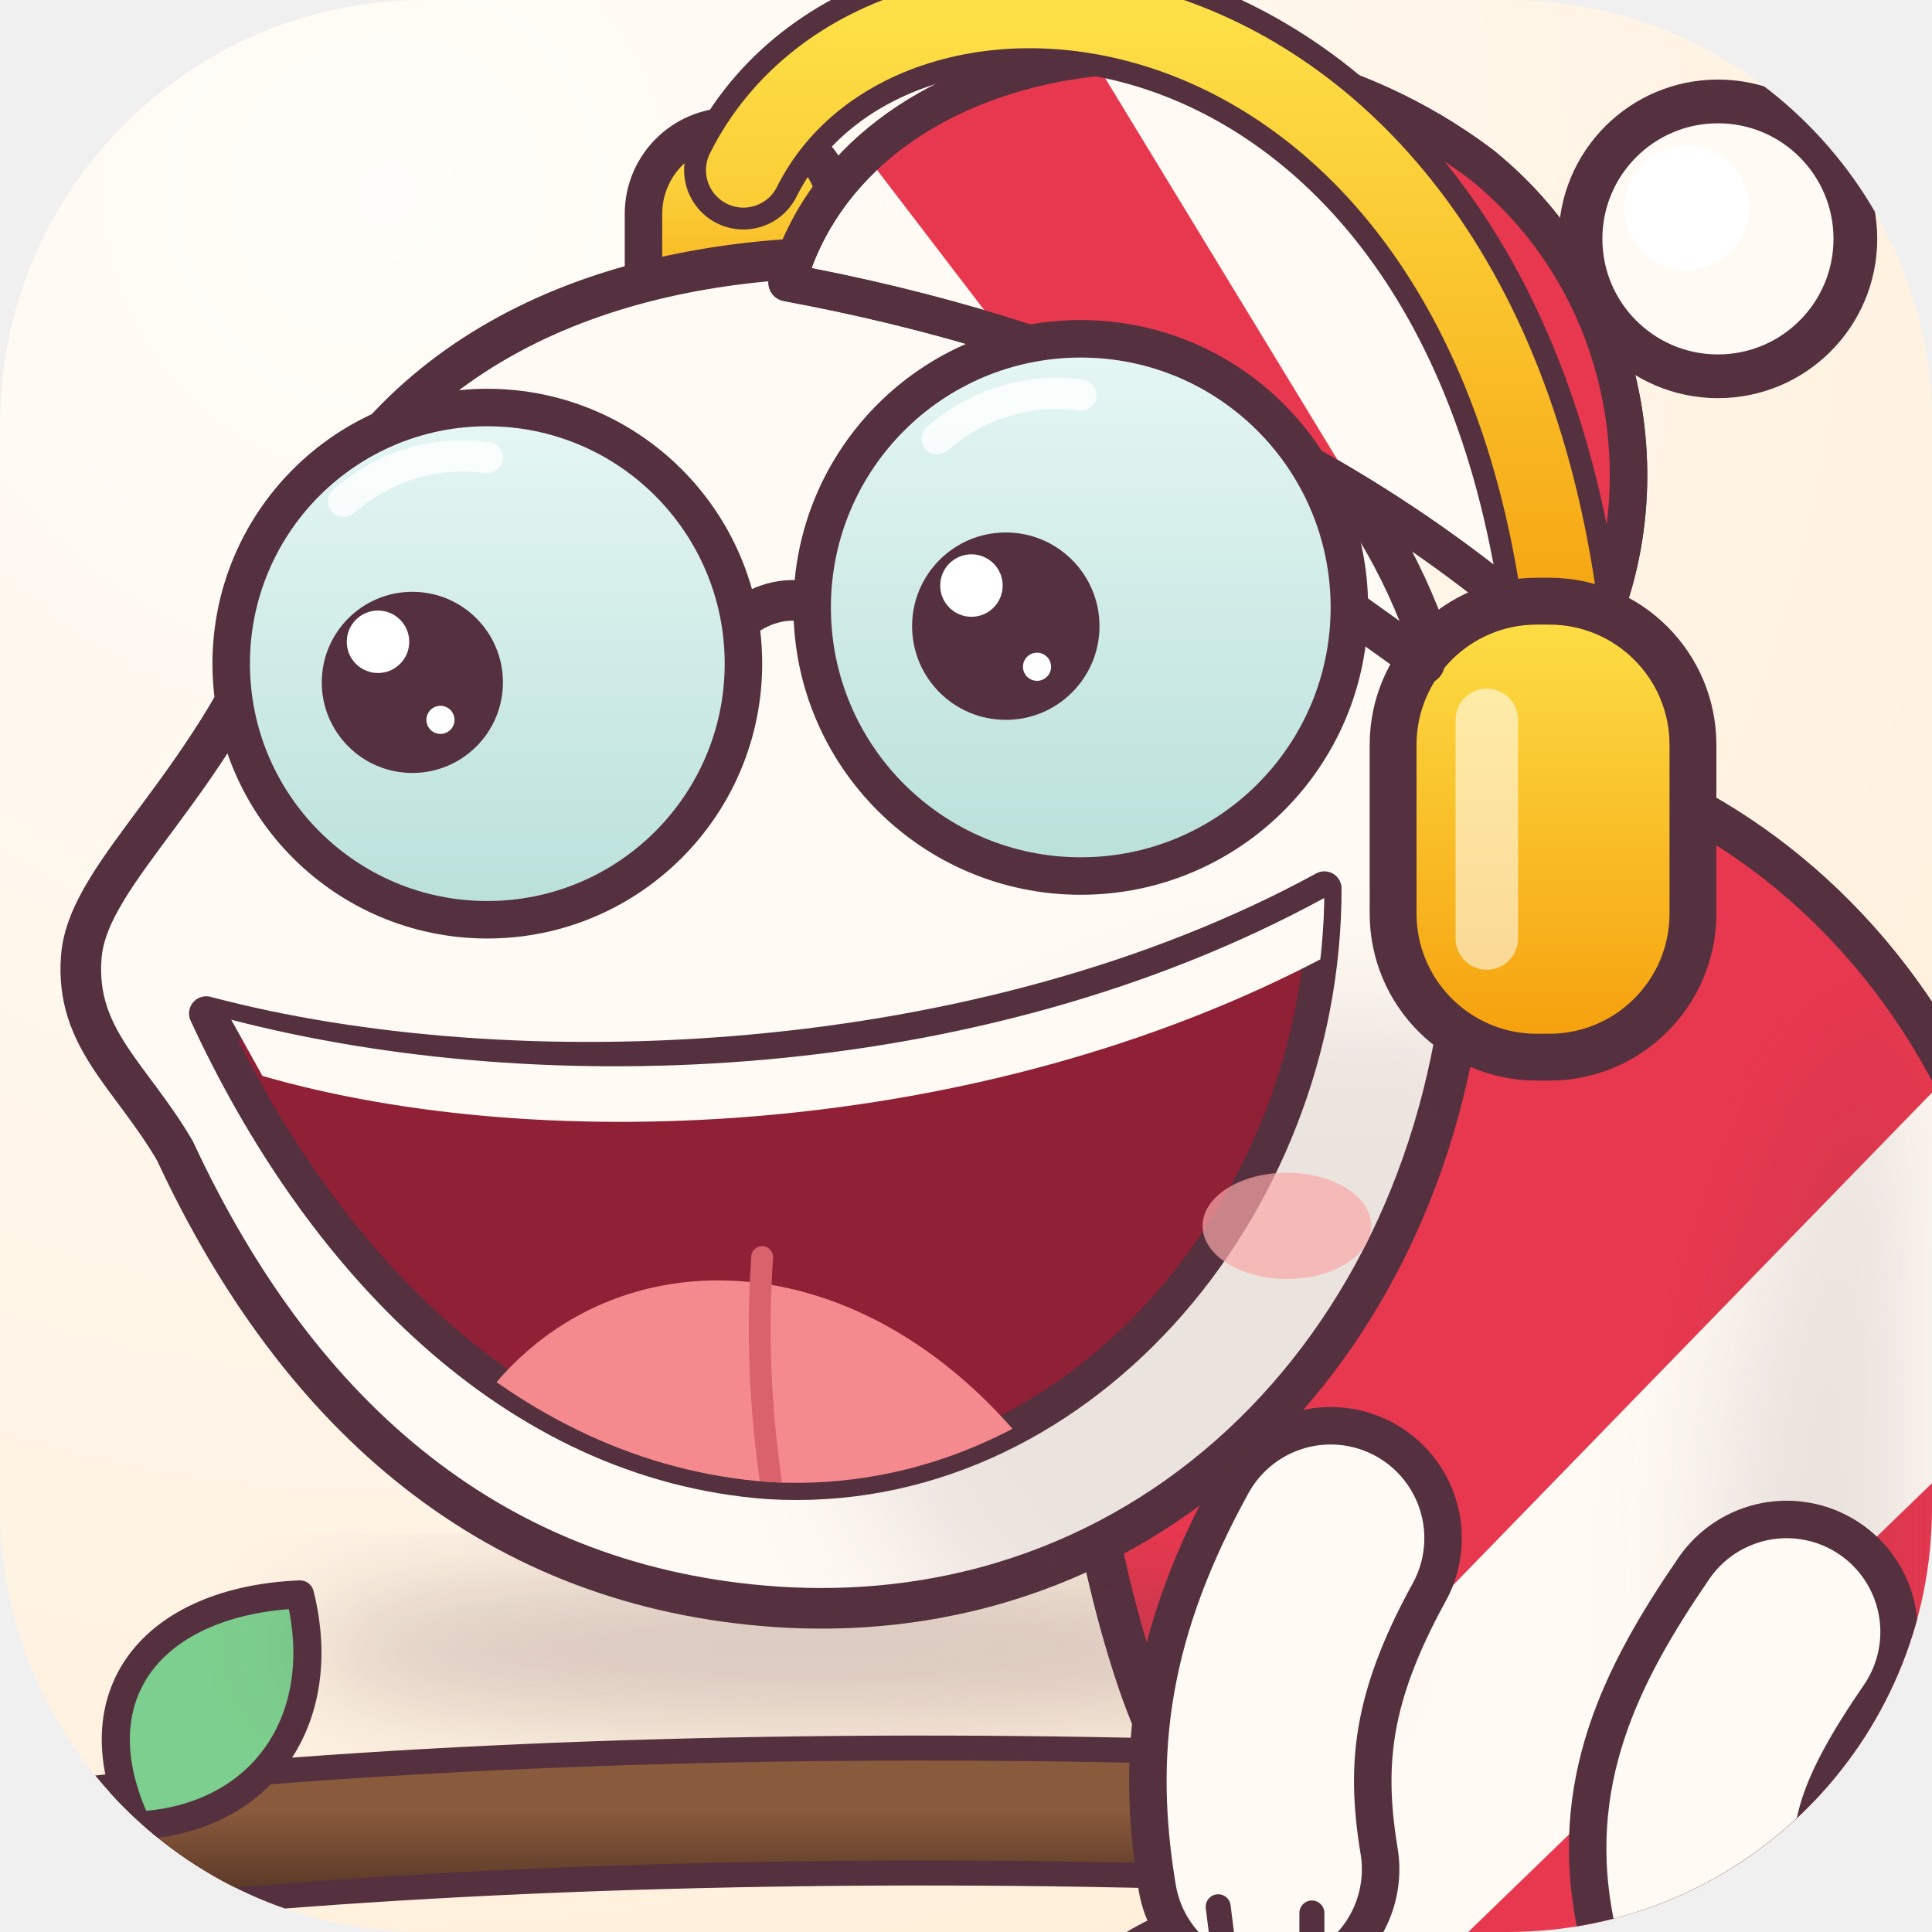
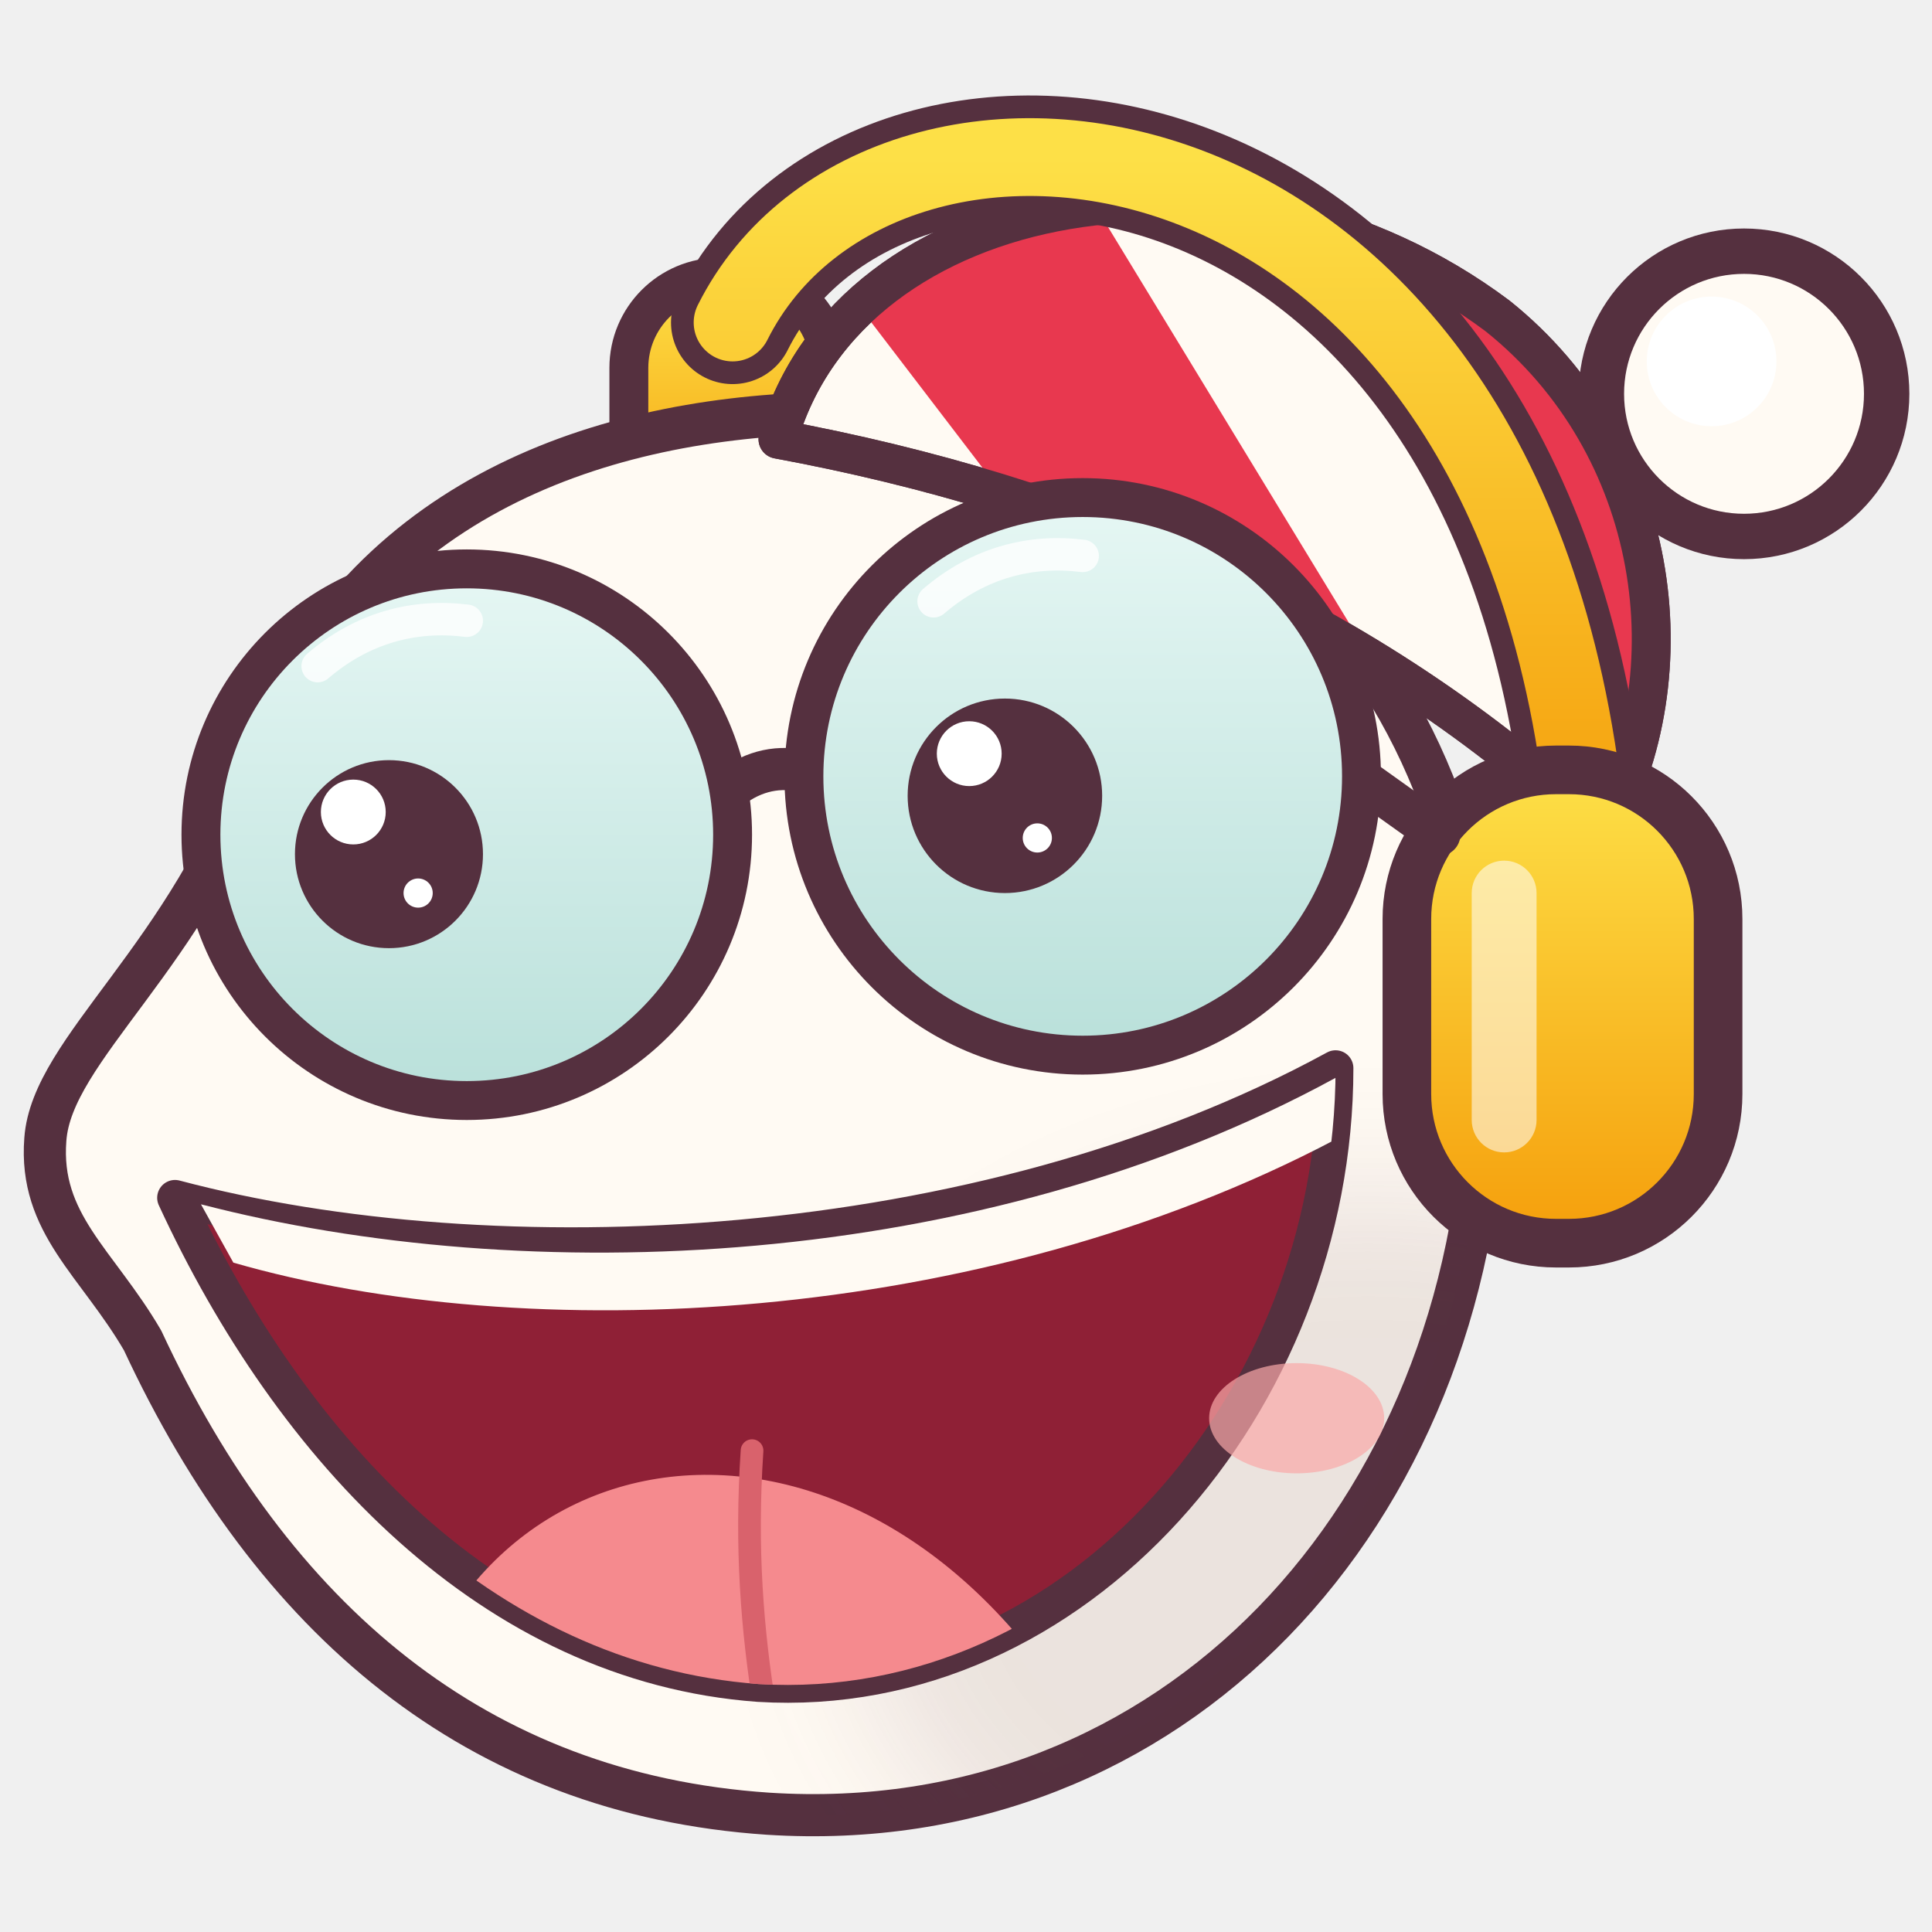
<svg xmlns="http://www.w3.org/2000/svg" width="1024" height="1024" viewBox="0 0 1024 1024">
  <defs>
    <radialGradient id="bg" gradientUnits="userSpaceOnUse" cx="205" cy="102" r="1178">
      <stop offset="0" stop-color="#fffdf9" />
      <stop offset="1" stop-color="#ffedd6" />
    </radialGradient>
-     <clipPath id="round">
-       <rect width="1024" height="1024" rx="225" />
+   </defs>
+   <defs>
+     <linearGradient id="lens" x1="0" y1="0" x2="0" y2="1">
+       <stop offset="0" stop-color="#e6f7f4" />
+       <stop offset="1" stop-color="#b9e0da" />
+     </linearGradient>
+     <linearGradient id="gold" x1="0" y1="0" x2="0" y2="1">
+       <stop offset="0" stop-color="#fde047" />
+       <stop offset="1" stop-color="#f59e0b" />
+     </linearGradient>
+     <linearGradient id="wood" x1="0" y1="0" x2="0" y2="1">
+       <stop offset="0" stop-color="#8a5a3c" />
+       <stop offset="1" stop-color="#5c3a28" />
+     </linearGradient>
+     <filter id="soft" x="-30%" y="-30%" width="160%" height="160%">
+       <feGaussianBlur stdDeviation="20" />
+     </filter>
+     <filter id="drop" x="-20%" y="-20%" width="140%" height="140%">
+       <feGaussianBlur stdDeviation="16" />
+     </filter>
+     <clipPath id="cBody">
+       <path d="M560 372 C640 325 765 375 805 495 C840 605 805 705 722 750 C650 785 560 745 530 655 C500 565 500 440 560 372 Z" />
+     </clipPath>
+     <clipPath id="cHead">
+       <path d="M192 424 C194 396 236 368 258 306 C288 228 360 202 430 200 C560 195 640 285 636 410 C632 540 540 640 415 632 C325 626 262 572 222 486 C208 462 190 450 192 424 Z" />
+     </clipPath>
+     <clipPath id="cMouth">
+       <path d="M232 442 C330 468 480 462 590 402 C590 505 510 598 412 592 C330 586 268 520 232 442 Z" />
+     </clipPath>
+     <clipPath id="cHat">
+       <path d="M418 208 C440 130 560 110 640 170 C690 210 700 280 672 330 C600 262 510 225 418 208 Z" />
    </clipPath>
  </defs>
-   <rect width="1024" height="1024" rx="225" fill="url(#bg)" />
-   <g clip-path="url(#round)">
-     <g transform="scale(1.706667) translate(-225 -100)">
-       <defs>
-         <linearGradient id="lens" x1="0" y1="0" x2="0" y2="1">
-           <stop offset="0" stop-color="#e6f7f4" />
-           <stop offset="1" stop-color="#b9e0da" />
-         </linearGradient>
-         <linearGradient id="gold" x1="0" y1="0" x2="0" y2="1">
-           <stop offset="0" stop-color="#fde047" />
-           <stop offset="1" stop-color="#f59e0b" />
-         </linearGradient>
-         <linearGradient id="wood" x1="0" y1="0" x2="0" y2="1">
-           <stop offset="0" stop-color="#8a5a3c" />
-           <stop offset="1" stop-color="#5c3a28" />
-         </linearGradient>
-         <filter id="soft" x="-30%" y="-30%" width="160%" height="160%">
-           <feGaussianBlur stdDeviation="20" />
-         </filter>
-         <filter id="drop" x="-20%" y="-20%" width="140%" height="140%">
-           <feGaussianBlur stdDeviation="16" />
-         </filter>
-         <clipPath id="cBody">
-           <path d="M560 372 C640 325 765 375 805 495 C840 605 805 705 722 750 C650 785 560 745 530 655 C500 565 500 440 560 372 Z" />
-         </clipPath>
-         <clipPath id="cHead">
-           <path d="M192 424 C194 396 236 368 258 306 C288 228 360 202 430 200 C560 195 640 285 636 410 C632 540 540 640 415 632 C325 626 262 572 222 486 C208 462 190 450 192 424 Z" />
-         </clipPath>
-         <clipPath id="cMouth">
-           <path d="M232 442 C330 468 480 462 590 402 C590 505 510 598 412 592 C330 586 268 520 232 442 Z" />
-         </clipPath>
-         <clipPath id="cHat">
-           <path d="M418 208 C440 130 560 110 640 170 C690 210 700 280 672 330 C600 262 510 225 418 208 Z" />
-         </clipPath>
-       </defs>
-       <g id="m-waves">
-         <g id="m-bar-1">
-           <rect x="62" y="427" width="38" height="100" rx="19" fill="#fbbf24" />
-           <rect x="51" y="416" width="38" height="100" rx="19" fill="#f43f5e" />
-           <rect x="40" y="405" width="38" height="100" rx="19" fill="#ffffff" />
-         </g>
-         <g id="m-bar-2">
-           <rect x="122" y="367" width="38" height="220" rx="19" fill="#fbbf24" />
-           <rect x="111" y="356" width="38" height="220" rx="19" fill="#f43f5e" />
-           <rect x="100" y="345" width="38" height="220" rx="19" fill="#ffffff" />
-         </g>
-         <g id="m-bar-3">
-           <rect x="182" y="412" width="38" height="130" rx="19" fill="#fbbf24" />
-           <rect x="171" y="401" width="38" height="130" rx="19" fill="#f43f5e" />
-           <rect x="160" y="390" width="38" height="130" rx="19" fill="#ffffff" />
+   <g transform="translate(512 512) scale(1.718213) translate(-476 -370.5)">
+     <g id="m-head">
+       <rect x="372" y="158" width="62" height="80" rx="28" fill="url(#gold)" stroke="#55303f" stroke-width="12" />
+       <path d="M192 424 C194 396 236 368 258 306 C288 228 360 202 430 200 C560 195 640 285 636 410 C632 540 540 640 415 632 C325 626 262 572 222 486 C208 462 190 450 192 424 Z" fill="#fffaf3" stroke="#55303f" stroke-width="13" stroke-linejoin="round" />
+       <g clip-path="url(#cHead)">
+         <ellipse cx="600" cy="560" rx="160" ry="120" fill="#55303f" opacity=".12" filter="url(#soft)" />
+       </g>
+       <g id="m-mouth">
+         <path d="M232 442 C330 468 480 462 590 402 C590 505 510 598 412 592 C330 586 268 520 232 442 Z" fill="#8f2036" stroke="#55303f" stroke-width="11" stroke-linejoin="round" />
+         <g clip-path="url(#cMouth)">
+           <path d="M300 615 C320 505 455 490 520 620 Z" fill="#f58a8e" />
+           <path d="M410 520 C408 550 410 575 414 600" fill="none" stroke="#d9626c" stroke-width="7" stroke-linecap="round" />
+           <path d="M240 444 C340 470 480 465 590 405 L590 424 C480 482 340 488 250 462 Z" fill="#fffaf3" />
        </g>
      </g>
-       <g transform="translate(64 -14) scale(.97)">
-         <g id="m-branch">
-           <path d="M150 716 C330 690 620 690 845 722" fill="none" stroke="#55303f" stroke-width="48" stroke-linecap="round" />
-           <path d="M150 716 C330 690 620 690 845 722" fill="none" stroke="url(#wood)" stroke-width="32" stroke-linecap="round" />
-           <g id="m-leaf">
-             <path d="M210 702 C190 660 215 630 262 628 C272 668 250 700 210 702 Z" fill="#7ccf8e" stroke="#55303f" stroke-width="9" stroke-linejoin="round" />
-           </g>
-         </g>
-         <g id="m-tail">
-           <path d="M770 700 C815 800 765 925 645 935 C545 943 480 865 512 795 C538 738 625 735 650 790 C668 836 628 862 600 846" fill="none" stroke="#55303f" stroke-width="60" stroke-linecap="round" />
-           <path d="M770 700 C815 800 765 925 645 935 C545 943 480 865 512 795 C538 738 625 735 650 790 C668 836 628 862 600 846" fill="none" stroke="#fffaf3" stroke-width="46" stroke-linecap="round" />
-           <path d="M770 700 C815 800 765 925 645 935 C545 943 480 865 512 795 C538 738 625 735 650 790 C668 836 628 862 600 846" fill="none" stroke="#e8384f" stroke-width="46" stroke-dasharray="58 58" />
-         </g>
-         <g id="m-body">
-           <path d="M560 372 C640 325 765 375 805 495 C840 605 805 705 722 750 C650 785 560 745 530 655 C500 565 500 440 560 372 Z" fill="#fffaf3" stroke="#55303f" stroke-width="13" stroke-linejoin="round" />
-           <g clip-path="url(#cBody)">
-             <path d="M740 300 L850 400 L500 760 L420 690 Z" fill="#e8384f" />
-             <path d="M880 500 L930 600 L650 860 L570 800 Z" fill="#e8384f" />
-             <ellipse cx="800" cy="640" rx="85" ry="210" fill="#55303f" opacity=".13" filter="url(#soft)" />
-           </g>
-           <path d="M560 372 C640 325 765 375 805 495 C840 605 805 705 722 750 C650 785 560 745 530 655 C500 565 500 440 560 372 Z" fill="none" stroke="#55303f" stroke-width="13" stroke-linejoin="round" />
-         </g>
-         <g id="m-head">
-           <ellipse cx="430" cy="645" rx="170" ry="26" fill="#55303f" opacity=".22" filter="url(#drop)" />
-           <rect x="372" y="158" width="62" height="80" rx="28" fill="url(#gold)" stroke="#55303f" stroke-width="12" />
-           <path d="M192 424 C194 396 236 368 258 306 C288 228 360 202 430 200 C560 195 640 285 636 410 C632 540 540 640 415 632 C325 626 262 572 222 486 C208 462 190 450 192 424 Z" fill="#fffaf3" stroke="#55303f" stroke-width="13" stroke-linejoin="round" />
-           <g clip-path="url(#cHead)">
-             <ellipse cx="600" cy="560" rx="160" ry="120" fill="#55303f" opacity=".12" filter="url(#soft)" />
-           </g>
-           <g id="m-mouth">
-             <path d="M232 442 C330 468 480 462 590 402 C590 505 510 598 412 592 C330 586 268 520 232 442 Z" fill="#8f2036" stroke="#55303f" stroke-width="11" stroke-linejoin="round" />
-             <g clip-path="url(#cMouth)">
-               <path d="M300 615 C320 505 455 490 520 620 Z" fill="#f58a8e" />
-               <path d="M410 520 C408 550 410 575 414 600" fill="none" stroke="#d9626c" stroke-width="7" stroke-linecap="round" />
-               <path d="M240 444 C340 470 480 465 590 405 L590 424 C480 482 340 488 250 462 Z" fill="#fffaf3" />
-             </g>
-           </g>
-           <ellipse cx="578" cy="510" rx="27" ry="17" fill="#f9a8a8" opacity=".7" />
-           <path d="M418 208 C440 130 560 110 640 170 C690 210 700 280 672 330 C600 262 510 225 418 208 Z" fill="#fffaf3" stroke="#55303f" stroke-width="12" stroke-linejoin="round" />
-           <g clip-path="url(#cHat)">
-             <path d="M430 150 L500 110 L640 340 L560 320 Z" fill="#e8384f" />
-             <path d="M590 100 L650 120 L760 300 L690 340 Z" fill="#e8384f" />
-           </g>
-           <path d="M418 208 C440 130 560 110 640 170 C690 210 700 280 672 330 C600 262 510 225 418 208 Z" fill="none" stroke="#55303f" stroke-width="12" stroke-linejoin="round" />
-           <g id="m-pompom">
-             <circle cx="716" cy="194" r="44" fill="#fffaf3" stroke="#55303f" stroke-width="14" />
-             <circle cx="706" cy="184" r="20" fill="#fff" />
-           </g>
-           <path d="M404 172 C450 80 650 100 668 335" fill="none" stroke="#55303f" stroke-width="38" stroke-linecap="round" />
-           <path d="M404 172 C450 80 650 100 668 335" fill="none" stroke="url(#gold)" stroke-width="24" stroke-linecap="round" />
-           <rect x="612" y="310" width="96" height="146" rx="46" fill="url(#gold)" stroke="#55303f" stroke-width="15" />
-           <rect x="632" y="338" width="20" height="90" rx="10" fill="#fff" opacity=".55" />
-           <path d="M397 322 C410 306 428 306 442 320" fill="none" stroke="#55303f" stroke-width="13" stroke-linecap="round" />
-           <path d="M580 300 L622 330" stroke="#55303f" stroke-width="13" stroke-linecap="round" />
-           <circle cx="322" cy="330" r="82" fill="url(#lens)" stroke="#55303f" stroke-width="12" />
-           <circle cx="512" cy="312" r="86" fill="url(#lens)" stroke="#55303f" stroke-width="12" />
-           <g id="m-eye-l">
-             <circle cx="298" cy="336" r="29" fill="#55303f" />
-             <circle cx="287" cy="323" r="10" fill="#fff" />
-             <circle cx="307" cy="348" r="4.5" fill="#fff" />
-           </g>
-           <g id="m-eye-r">
-             <circle cx="488" cy="318" r="30" fill="#55303f" />
-             <circle cx="477" cy="305" r="10" fill="#fff" />
-             <circle cx="498" cy="331" r="4.5" fill="#fff" />
-           </g>
-           <path d="M276 278 C290 266 306 262 322 264" fill="none" stroke="#fff" stroke-width="10" stroke-linecap="round" opacity=".8" />
-           <path d="M466 258 C480 246 496 242 512 244" fill="none" stroke="#fff" stroke-width="10" stroke-linecap="round" opacity=".8" />
-         </g>
-         <g id="m-legs">
-           <path d="M592 610 C570 650 566 680 572 716" fill="none" stroke="#55303f" stroke-width="84" stroke-linecap="round" />
-           <path d="M592 610 C570 650 566 680 572 716" fill="none" stroke="#fffaf3" stroke-width="60" stroke-linecap="round" />
-           <path d="M556 728 L558 744 M586 730 L586 746" stroke="#55303f" stroke-width="8" stroke-linecap="round" />
-           <path d="M738 640 C716 672 706 696 712 726" fill="none" stroke="#55303f" stroke-width="84" stroke-linecap="round" />
-           <path d="M738 640 C716 672 706 696 712 726" fill="none" stroke="#fffaf3" stroke-width="60" stroke-linecap="round" />
-           <path d="M696 738 L698 754 M726 740 L726 756" stroke="#55303f" stroke-width="8" stroke-linecap="round" />
-         </g>
+       <ellipse cx="578" cy="510" rx="27" ry="17" fill="#f9a8a8" opacity=".7" />
+       <path d="M418 208 C440 130 560 110 640 170 C690 210 700 280 672 330 C600 262 510 225 418 208 Z" fill="#fffaf3" stroke="#55303f" stroke-width="12" stroke-linejoin="round" />
+       <g clip-path="url(#cHat)">
+         <path d="M430 150 L500 110 L640 340 L560 320 Z" fill="#e8384f" />
+         <path d="M590 100 L650 120 L760 300 L690 340 Z" fill="#e8384f" />
      </g>
+       <path d="M418 208 C440 130 560 110 640 170 C690 210 700 280 672 330 C600 262 510 225 418 208 Z" fill="none" stroke="#55303f" stroke-width="12" stroke-linejoin="round" />
+       <g id="m-pompom">
+         <circle cx="716" cy="194" r="44" fill="#fffaf3" stroke="#55303f" stroke-width="14" />
+         <circle cx="706" cy="184" r="20" fill="#fff" />
+       </g>
+       <path d="M404 172 C450 80 650 100 668 335" fill="none" stroke="#55303f" stroke-width="38" stroke-linecap="round" />
+       <path d="M404 172 C450 80 650 100 668 335" fill="none" stroke="url(#gold)" stroke-width="24" stroke-linecap="round" />
+       <rect x="612" y="310" width="96" height="146" rx="46" fill="url(#gold)" stroke="#55303f" stroke-width="15" />
+       <rect x="632" y="338" width="20" height="90" rx="10" fill="#fff" opacity=".55" />
+       <path d="M397 322 C410 306 428 306 442 320" fill="none" stroke="#55303f" stroke-width="13" stroke-linecap="round" />
+       <path d="M580 300 L622 330" stroke="#55303f" stroke-width="13" stroke-linecap="round" />
+       <circle cx="322" cy="330" r="82" fill="url(#lens)" stroke="#55303f" stroke-width="12" />
+       <circle cx="512" cy="312" r="86" fill="url(#lens)" stroke="#55303f" stroke-width="12" />
+       <g id="m-eye-l">
+         <circle cx="298" cy="336" r="29" fill="#55303f" />
+         <circle cx="287" cy="323" r="10" fill="#fff" />
+         <circle cx="307" cy="348" r="4.5" fill="#fff" />
+       </g>
+       <g id="m-eye-r">
+         <circle cx="488" cy="318" r="30" fill="#55303f" />
+         <circle cx="477" cy="305" r="10" fill="#fff" />
+         <circle cx="498" cy="331" r="4.5" fill="#fff" />
+       </g>
+       <path d="M276 278 C290 266 306 262 322 264" fill="none" stroke="#fff" stroke-width="10" stroke-linecap="round" opacity=".8" />
+       <path d="M466 258 C480 246 496 242 512 244" fill="none" stroke="#fff" stroke-width="10" stroke-linecap="round" opacity=".8" />
    </g>
  </g>
</svg>
